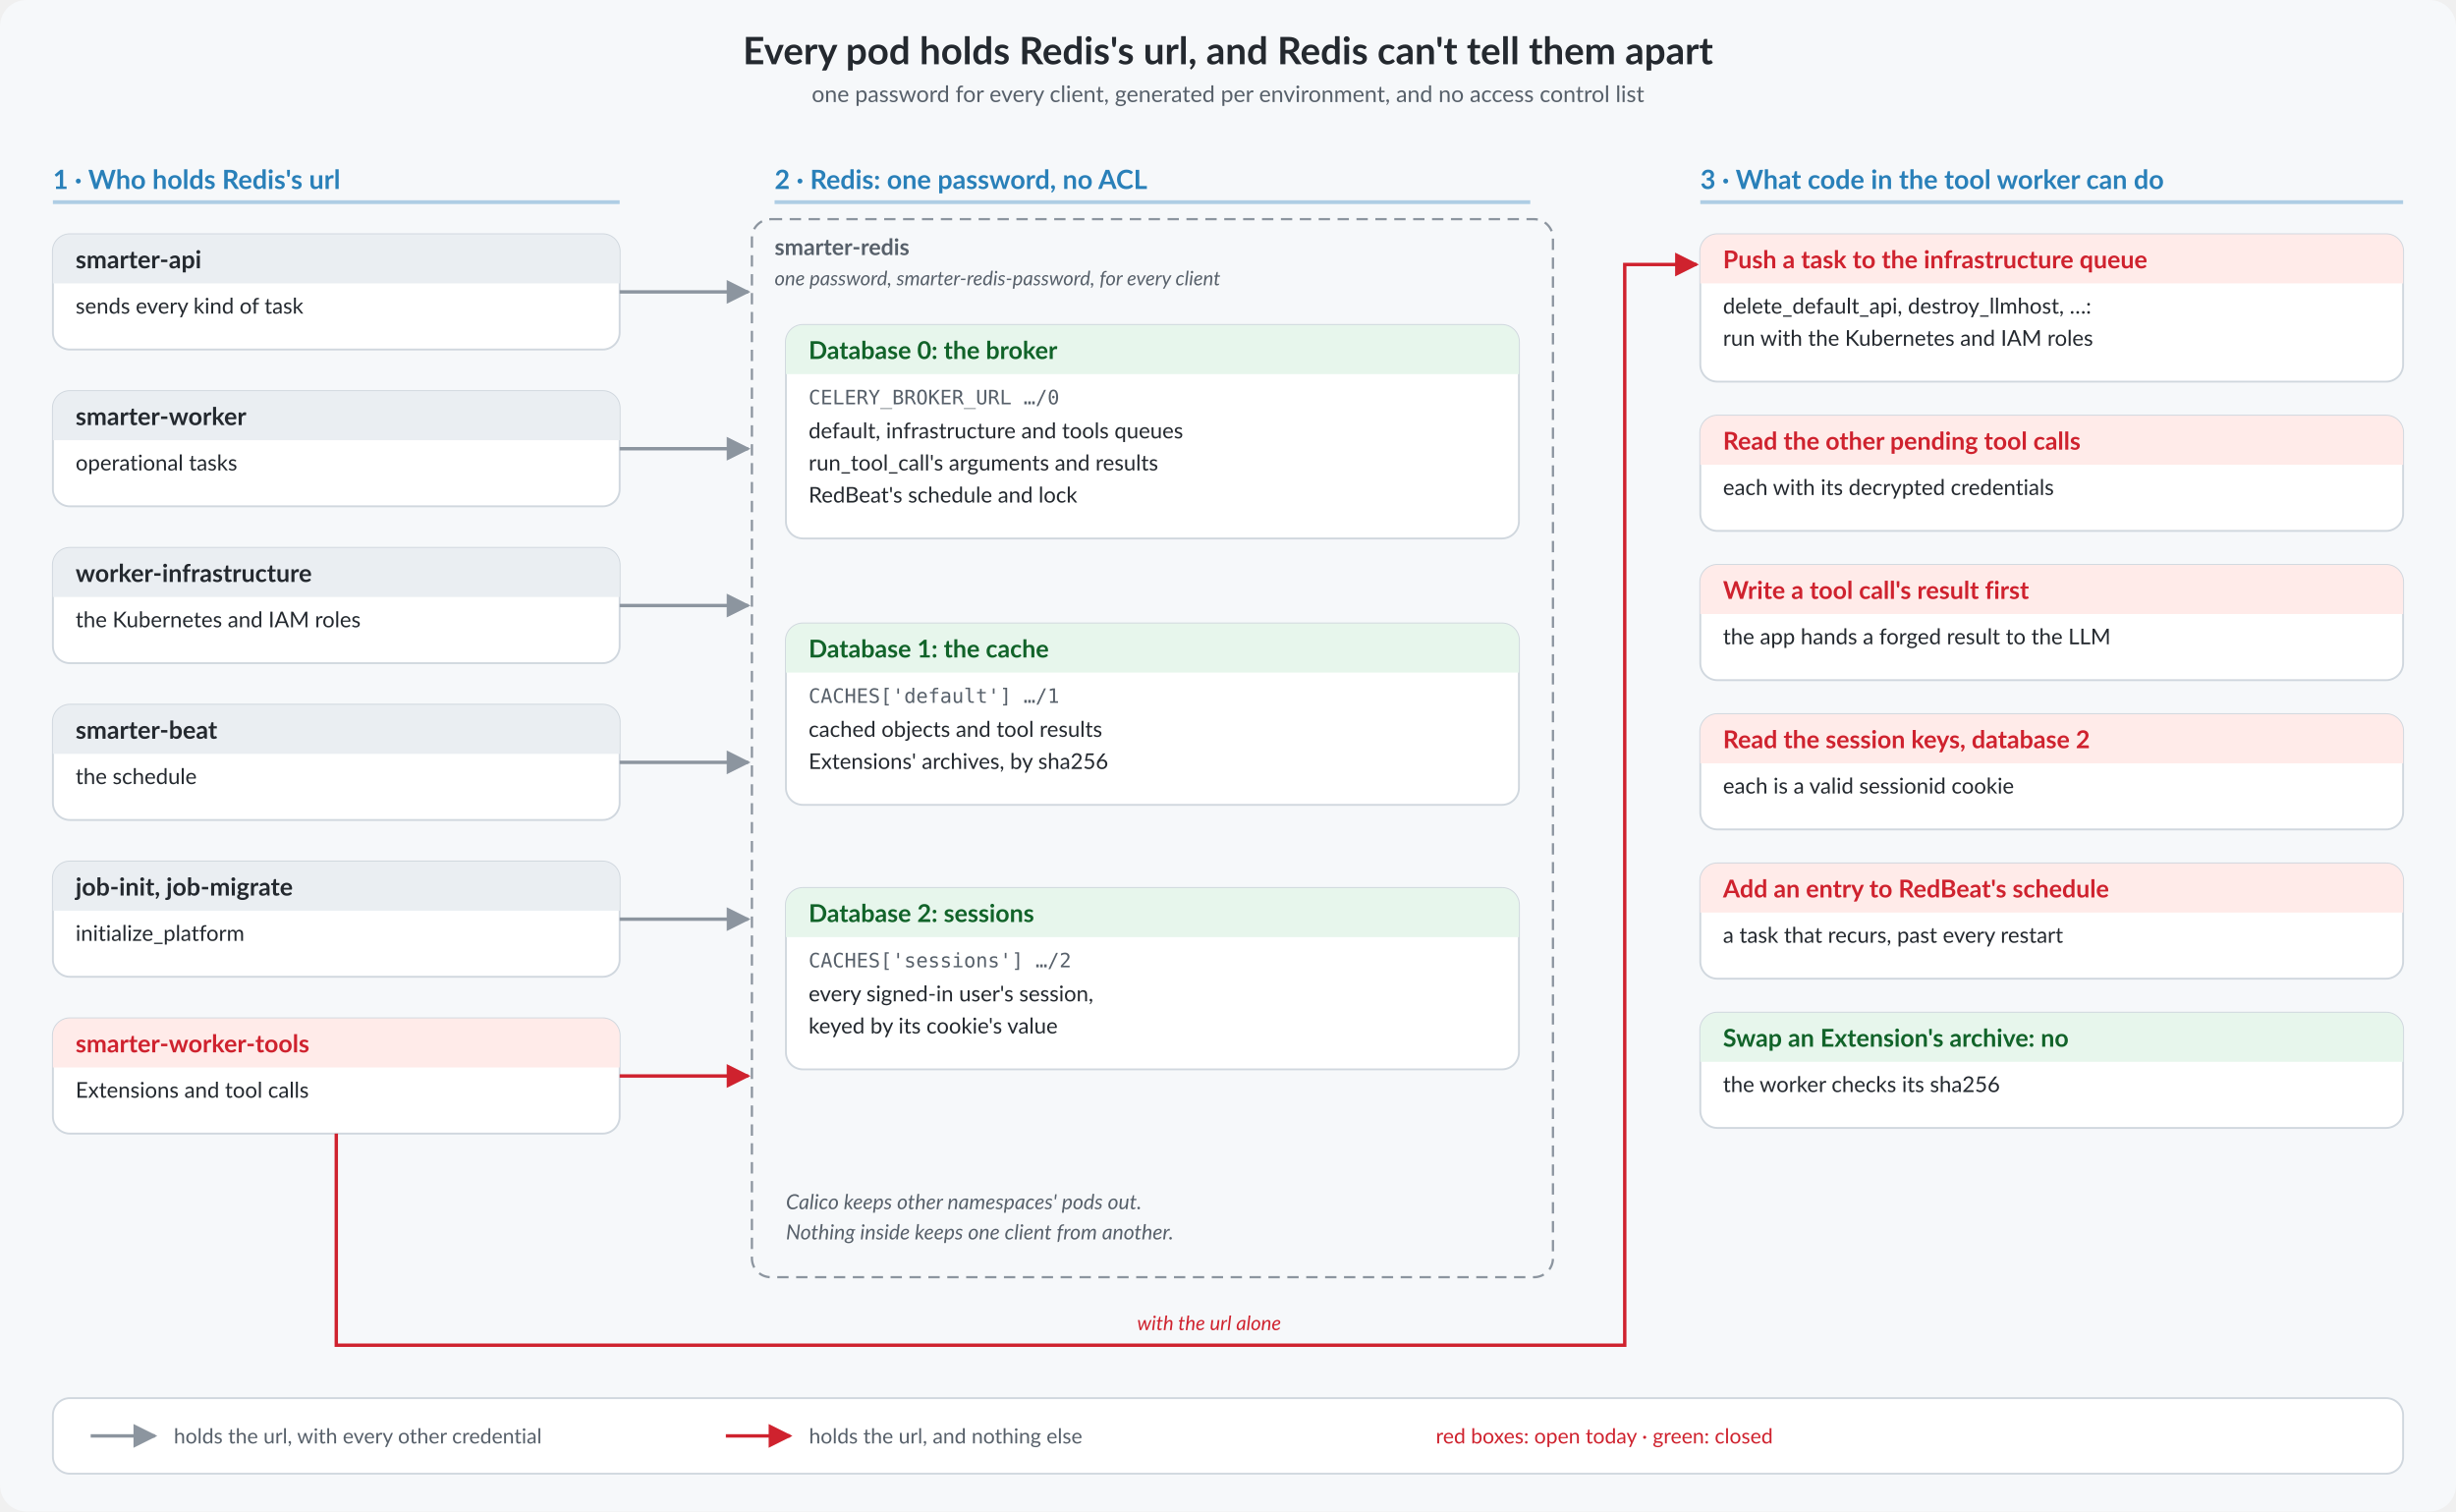
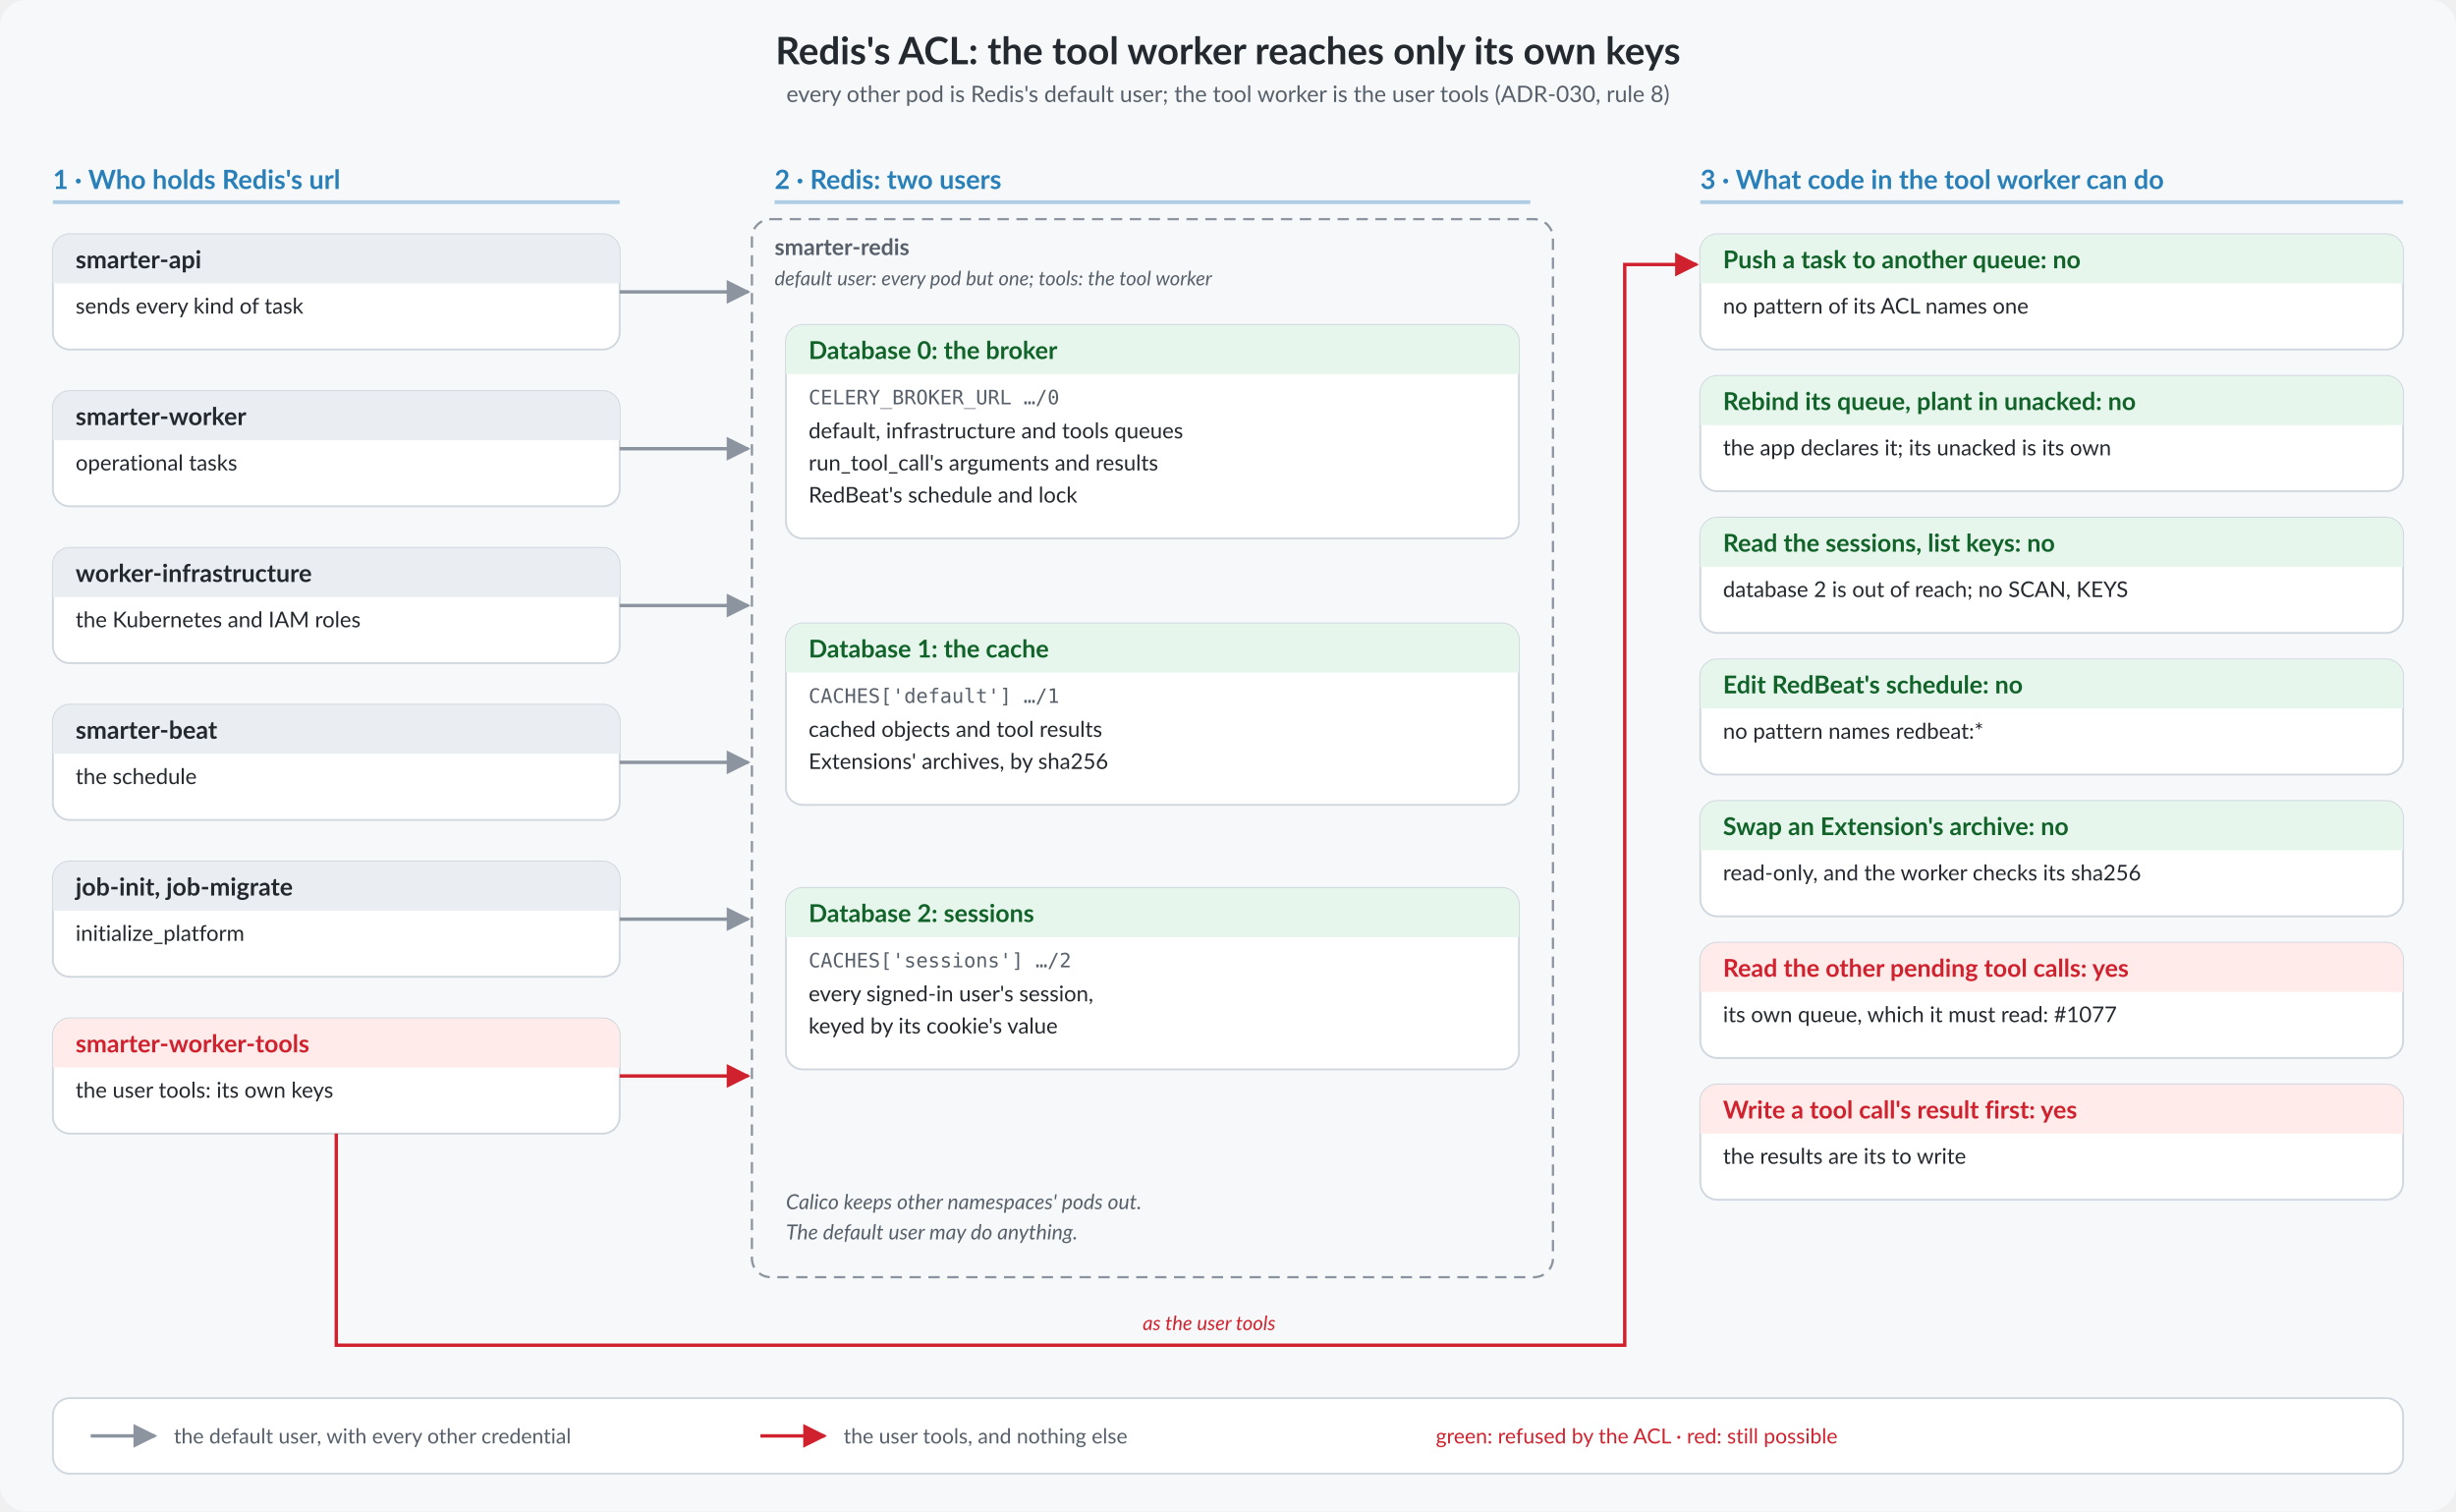
<svg xmlns="http://www.w3.org/2000/svg" viewBox="0 0 1300 800" width="1300" height="800" role="img" aria-labelledby="t d">
  <defs>
    <marker id="head" viewBox="0 0 10 10" refX="9" refY="5" markerWidth="7" markerHeight="7" orient="auto-start-reverse">
      <path d="M0,0 L10,5 L0,10 z" fill="#8C959F" />
    </marker>
    <marker id="head-green" viewBox="0 0 10 10" refX="9" refY="5" markerWidth="7" markerHeight="7" orient="auto-start-reverse">
      <path d="M0,0 L10,5 L0,10 z" fill="#1A7F37" />
    </marker>
    <marker id="head-red" viewBox="0 0 10 10" refX="9" refY="5" markerWidth="7" markerHeight="7" orient="auto-start-reverse">
      <path d="M0,0 L10,5 L0,10 z" fill="#CF222E" />
    </marker>
    <marker id="head-blue" viewBox="0 0 10 10" refX="9" refY="5" markerWidth="7" markerHeight="7" orient="auto-start-reverse">
      <path d="M0,0 L10,5 L0,10 z" fill="#2980B9" />
    </marker>
  </defs>
  <rect width="1300" height="800" rx="14" fill="#F6F8FA" />
-   <text x="650.0" y="34" font-family="Lato, 'Helvetica Neue', Arial, sans-serif" font-size="20" font-weight="bold" fill="#24292F" text-anchor="middle">Every pod holds Redis's url, and Redis can't tell them apart</text>
-   <text x="650.0" y="54" font-family="Lato, 'Helvetica Neue', Arial, sans-serif" font-size="12" font-weight="normal" fill="#57606A" text-anchor="middle">one password for every client, generated per environment, and no access control list</text>
+   <text x="650.0" y="34" font-family="Lato, 'Helvetica Neue', Arial, sans-serif" font-size="20" font-weight="bold" fill="#24292F" text-anchor="middle">Redis's ACL: the tool worker reaches only its own keys</text>
+   <text x="650.0" y="54" font-family="Lato, 'Helvetica Neue', Arial, sans-serif" font-size="12" font-weight="normal" fill="#57606A" text-anchor="middle">every other pod is Redis's default user; the tool worker is the user tools (ADR-030, rule 8)</text>
  <text x="28" y="100" font-family="Lato, 'Helvetica Neue', Arial, sans-serif" font-size="14" font-weight="bold" fill="#2980B9" text-anchor="start">1 · Who holds Redis's url</text>
  <rect x="28" y="106" width="300" height="2" fill="#2980B9" fill-opacity="0.35" />
  <rect x="28" y="124" width="300" height="61" rx="9" fill="#FFFFFF" stroke="#D0D7DE" />
  <path d="M28,133 a9,9 0 0 1 9,-9 h282 a9,9 0 0 1 9,9 v17 h-300 z" fill="#EAEEF2" />
  <text x="40" y="142" font-family="Lato, 'Helvetica Neue', Arial, sans-serif" font-size="13" font-weight="bold" fill="#24292F" text-anchor="start">smarter-api</text>
  <text x="40" y="166" font-family="Lato, 'Helvetica Neue', Arial, sans-serif" font-size="11.5" font-weight="normal" fill="#24292F" text-anchor="start">sends every kind of task</text>
  <rect x="28" y="207" width="300" height="61" rx="9" fill="#FFFFFF" stroke="#D0D7DE" />
  <path d="M28,216 a9,9 0 0 1 9,-9 h282 a9,9 0 0 1 9,9 v17 h-300 z" fill="#EAEEF2" />
  <text x="40" y="225" font-family="Lato, 'Helvetica Neue', Arial, sans-serif" font-size="13" font-weight="bold" fill="#24292F" text-anchor="start">smarter-worker</text>
  <text x="40" y="249" font-family="Lato, 'Helvetica Neue', Arial, sans-serif" font-size="11.5" font-weight="normal" fill="#24292F" text-anchor="start">operational tasks</text>
  <rect x="28" y="290" width="300" height="61" rx="9" fill="#FFFFFF" stroke="#D0D7DE" />
  <path d="M28,299 a9,9 0 0 1 9,-9 h282 a9,9 0 0 1 9,9 v17 h-300 z" fill="#EAEEF2" />
  <text x="40" y="308" font-family="Lato, 'Helvetica Neue', Arial, sans-serif" font-size="13" font-weight="bold" fill="#24292F" text-anchor="start">worker-infrastructure</text>
  <text x="40" y="332" font-family="Lato, 'Helvetica Neue', Arial, sans-serif" font-size="11.5" font-weight="normal" fill="#24292F" text-anchor="start">the Kubernetes and IAM roles</text>
  <rect x="28" y="373" width="300" height="61" rx="9" fill="#FFFFFF" stroke="#D0D7DE" />
  <path d="M28,382 a9,9 0 0 1 9,-9 h282 a9,9 0 0 1 9,9 v17 h-300 z" fill="#EAEEF2" />
  <text x="40" y="391" font-family="Lato, 'Helvetica Neue', Arial, sans-serif" font-size="13" font-weight="bold" fill="#24292F" text-anchor="start">smarter-beat</text>
  <text x="40" y="415" font-family="Lato, 'Helvetica Neue', Arial, sans-serif" font-size="11.5" font-weight="normal" fill="#24292F" text-anchor="start">the schedule</text>
  <rect x="28" y="456" width="300" height="61" rx="9" fill="#FFFFFF" stroke="#D0D7DE" />
  <path d="M28,465 a9,9 0 0 1 9,-9 h282 a9,9 0 0 1 9,9 v17 h-300 z" fill="#EAEEF2" />
  <text x="40" y="474" font-family="Lato, 'Helvetica Neue', Arial, sans-serif" font-size="13" font-weight="bold" fill="#24292F" text-anchor="start">job-init, job-migrate</text>
  <text x="40" y="498" font-family="Lato, 'Helvetica Neue', Arial, sans-serif" font-size="11.5" font-weight="normal" fill="#24292F" text-anchor="start">initialize_platform</text>
  <rect x="28" y="539" width="300" height="61" rx="9" fill="#FFFFFF" stroke="#D0D7DE" />
  <path d="M28,548 a9,9 0 0 1 9,-9 h282 a9,9 0 0 1 9,9 v17 h-300 z" fill="#FFEBE9" />
  <text x="40" y="557" font-family="Lato, 'Helvetica Neue', Arial, sans-serif" font-size="13" font-weight="bold" fill="#CF222E" text-anchor="start">smarter-worker-tools</text>
-   <text x="40" y="581" font-family="Lato, 'Helvetica Neue', Arial, sans-serif" font-size="11.5" font-weight="normal" fill="#24292F" text-anchor="start">Extensions and tool calls</text>
-   <text x="410" y="100" font-family="Lato, 'Helvetica Neue', Arial, sans-serif" font-size="14" font-weight="bold" fill="#2980B9" text-anchor="start">2 · Redis: one password, no ACL</text>
+   <text x="40" y="581" font-family="Lato, 'Helvetica Neue', Arial, sans-serif" font-size="11.5" font-weight="normal" fill="#24292F" text-anchor="start">the user tools: its own keys</text>
+   <text x="410" y="100" font-family="Lato, 'Helvetica Neue', Arial, sans-serif" font-size="14" font-weight="bold" fill="#2980B9" text-anchor="start">2 · Redis: two users</text>
  <rect x="410" y="106" width="400" height="2" fill="#2980B9" fill-opacity="0.35" />
  <rect x="398" y="116" width="424" height="560" rx="10" fill="none" stroke="#8C959F" stroke-width="1.2" stroke-dasharray="6 4" />
  <text x="410" y="135" font-family="Lato, 'Helvetica Neue', Arial, sans-serif" font-size="12" font-weight="bold" fill="#57606A" text-anchor="start">smarter-redis</text>
-   <text x="410" y="151" font-family="Lato, 'Helvetica Neue', Arial, sans-serif" font-size="10.5" font-weight="normal" fill="#57606A" text-anchor="start" font-style="italic">one password, smarter-redis-password, for every client</text>
+   <text x="410" y="151" font-family="Lato, 'Helvetica Neue', Arial, sans-serif" font-size="10.5" font-weight="normal" fill="#57606A" text-anchor="start" font-style="italic">default user: every pod but one; tools: the tool worker</text>
  <rect x="416" y="172" width="388" height="113" rx="9" fill="#FFFFFF" stroke="#D0D7DE" />
  <path d="M416,181 a9,9 0 0 1 9,-9 h370 a9,9 0 0 1 9,9 v17 h-388 z" fill="#E7F6EC" />
  <text x="428" y="190" font-family="Lato, 'Helvetica Neue', Arial, sans-serif" font-size="13" font-weight="bold" fill="#116329" text-anchor="start">Database 0: the broker</text>
  <text x="428" y="214" font-family="SFMono-Regular, Menlo, Consolas, monospace" font-size="10.5" font-weight="normal" fill="#57606A" text-anchor="start">CELERY_BROKER_URL …/0</text>
  <text x="428" y="232" font-family="Lato, 'Helvetica Neue', Arial, sans-serif" font-size="11.5" font-weight="normal" fill="#24292F" text-anchor="start">default, infrastructure and tools queues</text>
  <text x="428" y="249" font-family="Lato, 'Helvetica Neue', Arial, sans-serif" font-size="11.5" font-weight="normal" fill="#24292F" text-anchor="start">run_tool_call's arguments and results</text>
  <text x="428" y="266" font-family="Lato, 'Helvetica Neue', Arial, sans-serif" font-size="11.5" font-weight="normal" fill="#24292F" text-anchor="start">RedBeat's schedule and lock</text>
  <rect x="416" y="330" width="388" height="96" rx="9" fill="#FFFFFF" stroke="#D0D7DE" />
  <path d="M416,339 a9,9 0 0 1 9,-9 h370 a9,9 0 0 1 9,9 v17 h-388 z" fill="#E7F6EC" />
  <text x="428" y="348" font-family="Lato, 'Helvetica Neue', Arial, sans-serif" font-size="13" font-weight="bold" fill="#116329" text-anchor="start">Database 1: the cache</text>
  <text x="428" y="372" font-family="SFMono-Regular, Menlo, Consolas, monospace" font-size="10.5" font-weight="normal" fill="#57606A" text-anchor="start">CACHES['default'] …/1</text>
  <text x="428" y="390" font-family="Lato, 'Helvetica Neue', Arial, sans-serif" font-size="11.5" font-weight="normal" fill="#24292F" text-anchor="start">cached objects and tool results</text>
  <text x="428" y="407" font-family="Lato, 'Helvetica Neue', Arial, sans-serif" font-size="11.5" font-weight="normal" fill="#24292F" text-anchor="start">Extensions' archives, by sha256</text>
  <rect x="416" y="470" width="388" height="96" rx="9" fill="#FFFFFF" stroke="#D0D7DE" />
  <path d="M416,479 a9,9 0 0 1 9,-9 h370 a9,9 0 0 1 9,9 v17 h-388 z" fill="#E7F6EC" />
  <text x="428" y="488" font-family="Lato, 'Helvetica Neue', Arial, sans-serif" font-size="13" font-weight="bold" fill="#116329" text-anchor="start">Database 2: sessions</text>
  <text x="428" y="512" font-family="SFMono-Regular, Menlo, Consolas, monospace" font-size="10.5" font-weight="normal" fill="#57606A" text-anchor="start">CACHES['sessions'] …/2</text>
  <text x="428" y="530" font-family="Lato, 'Helvetica Neue', Arial, sans-serif" font-size="11.5" font-weight="normal" fill="#24292F" text-anchor="start">every signed-in user's session,</text>
  <text x="428" y="547" font-family="Lato, 'Helvetica Neue', Arial, sans-serif" font-size="11.5" font-weight="normal" fill="#24292F" text-anchor="start">keyed by its cookie's value</text>
  <text x="416" y="640" font-family="Lato, 'Helvetica Neue', Arial, sans-serif" font-size="11" font-weight="normal" fill="#57606A" text-anchor="start" font-style="italic">Calico keeps other namespaces' pods out.</text>
-   <text x="416" y="656" font-family="Lato, 'Helvetica Neue', Arial, sans-serif" font-size="11" font-weight="normal" fill="#57606A" text-anchor="start" font-style="italic">Nothing inside keeps one client from another.</text>
+   <text x="416" y="656" font-family="Lato, 'Helvetica Neue', Arial, sans-serif" font-size="11" font-weight="normal" fill="#57606A" text-anchor="start" font-style="italic">The default user may do anything.</text>
  <path d="M328,154.5 L396,154.5" fill="none" stroke="#8C959F" stroke-width="1.8" marker-end="url(#head)" />
  <path d="M328,237.5 L396,237.5" fill="none" stroke="#8C959F" stroke-width="1.8" marker-end="url(#head)" />
  <path d="M328,320.5 L396,320.5" fill="none" stroke="#8C959F" stroke-width="1.8" marker-end="url(#head)" />
  <path d="M328,403.5 L396,403.5" fill="none" stroke="#8C959F" stroke-width="1.8" marker-end="url(#head)" />
  <path d="M328,486.5 L396,486.5" fill="none" stroke="#8C959F" stroke-width="1.8" marker-end="url(#head)" />
  <path d="M328,569.5 L396,569.5" fill="none" stroke="#CF222E" stroke-width="1.8" marker-end="url(#head-red)" />
  <text x="900" y="100" font-family="Lato, 'Helvetica Neue', Arial, sans-serif" font-size="14" font-weight="bold" fill="#2980B9" text-anchor="start">3 · What code in the tool worker can do</text>
  <rect x="900" y="106" width="372" height="2" fill="#2980B9" fill-opacity="0.35" />
-   <rect x="900" y="124" width="372" height="78" rx="9" fill="#FFFFFF" stroke="#D0D7DE" />
-   <path d="M900,133 a9,9 0 0 1 9,-9 h354 a9,9 0 0 1 9,9 v17 h-372 z" fill="#FFEBE9" />
-   <text x="912" y="142" font-family="Lato, 'Helvetica Neue', Arial, sans-serif" font-size="13" font-weight="bold" fill="#CF222E" text-anchor="start">Push a task to the infrastructure queue</text>
-   <text x="912" y="166" font-family="Lato, 'Helvetica Neue', Arial, sans-serif" font-size="11.5" font-weight="normal" fill="#24292F" text-anchor="start">delete_default_api, destroy_llmhost, …:</text>
-   <text x="912" y="183" font-family="Lato, 'Helvetica Neue', Arial, sans-serif" font-size="11.5" font-weight="normal" fill="#24292F" text-anchor="start">run with the Kubernetes and IAM roles</text>
-   <rect x="900" y="220" width="372" height="61" rx="9" fill="#FFFFFF" stroke="#D0D7DE" />
-   <path d="M900,229 a9,9 0 0 1 9,-9 h354 a9,9 0 0 1 9,9 v17 h-372 z" fill="#FFEBE9" />
-   <text x="912" y="238" font-family="Lato, 'Helvetica Neue', Arial, sans-serif" font-size="13" font-weight="bold" fill="#CF222E" text-anchor="start">Read the other pending tool calls</text>
-   <text x="912" y="262" font-family="Lato, 'Helvetica Neue', Arial, sans-serif" font-size="11.5" font-weight="normal" fill="#24292F" text-anchor="start">each with its decrypted credentials</text>
-   <rect x="900" y="299" width="372" height="61" rx="9" fill="#FFFFFF" stroke="#D0D7DE" />
-   <path d="M900,308 a9,9 0 0 1 9,-9 h354 a9,9 0 0 1 9,9 v17 h-372 z" fill="#FFEBE9" />
-   <text x="912" y="317" font-family="Lato, 'Helvetica Neue', Arial, sans-serif" font-size="13" font-weight="bold" fill="#CF222E" text-anchor="start">Write a tool call's result first</text>
-   <text x="912" y="341" font-family="Lato, 'Helvetica Neue', Arial, sans-serif" font-size="11.5" font-weight="normal" fill="#24292F" text-anchor="start">the app hands a forged result to the LLM</text>
-   <rect x="900" y="378" width="372" height="61" rx="9" fill="#FFFFFF" stroke="#D0D7DE" />
-   <path d="M900,387 a9,9 0 0 1 9,-9 h354 a9,9 0 0 1 9,9 v17 h-372 z" fill="#FFEBE9" />
-   <text x="912" y="396" font-family="Lato, 'Helvetica Neue', Arial, sans-serif" font-size="13" font-weight="bold" fill="#CF222E" text-anchor="start">Read the session keys, database 2</text>
-   <text x="912" y="420" font-family="Lato, 'Helvetica Neue', Arial, sans-serif" font-size="11.5" font-weight="normal" fill="#24292F" text-anchor="start">each is a valid sessionid cookie</text>
-   <rect x="900" y="457" width="372" height="61" rx="9" fill="#FFFFFF" stroke="#D0D7DE" />
-   <path d="M900,466 a9,9 0 0 1 9,-9 h354 a9,9 0 0 1 9,9 v17 h-372 z" fill="#FFEBE9" />
-   <text x="912" y="475" font-family="Lato, 'Helvetica Neue', Arial, sans-serif" font-size="13" font-weight="bold" fill="#CF222E" text-anchor="start">Add an entry to RedBeat's schedule</text>
-   <text x="912" y="499" font-family="Lato, 'Helvetica Neue', Arial, sans-serif" font-size="11.5" font-weight="normal" fill="#24292F" text-anchor="start">a task that recurs, past every restart</text>
-   <rect x="900" y="536" width="372" height="61" rx="9" fill="#FFFFFF" stroke="#D0D7DE" />
-   <path d="M900,545 a9,9 0 0 1 9,-9 h354 a9,9 0 0 1 9,9 v17 h-372 z" fill="#E7F6EC" />
-   <text x="912" y="554" font-family="Lato, 'Helvetica Neue', Arial, sans-serif" font-size="13" font-weight="bold" fill="#116329" text-anchor="start">Swap an Extension's archive: no</text>
-   <text x="912" y="578" font-family="Lato, 'Helvetica Neue', Arial, sans-serif" font-size="11.5" font-weight="normal" fill="#24292F" text-anchor="start">the worker checks its sha256</text>
+   <rect x="900" y="124" width="372" height="61" rx="9" fill="#FFFFFF" stroke="#D0D7DE" />
+   <path d="M900,133 a9,9 0 0 1 9,-9 h354 a9,9 0 0 1 9,9 v17 h-372 z" fill="#E7F6EC" />
+   <text x="912" y="142" font-family="Lato, 'Helvetica Neue', Arial, sans-serif" font-size="13" font-weight="bold" fill="#116329" text-anchor="start">Push a task to another queue: no</text>
+   <text x="912" y="166" font-family="Lato, 'Helvetica Neue', Arial, sans-serif" font-size="11.5" font-weight="normal" fill="#24292F" text-anchor="start">no pattern of its ACL names one</text>
+   <rect x="900" y="199" width="372" height="61" rx="9" fill="#FFFFFF" stroke="#D0D7DE" />
+   <path d="M900,208 a9,9 0 0 1 9,-9 h354 a9,9 0 0 1 9,9 v17 h-372 z" fill="#E7F6EC" />
+   <text x="912" y="217" font-family="Lato, 'Helvetica Neue', Arial, sans-serif" font-size="13" font-weight="bold" fill="#116329" text-anchor="start">Rebind its queue, plant in unacked: no</text>
+   <text x="912" y="241" font-family="Lato, 'Helvetica Neue', Arial, sans-serif" font-size="11.5" font-weight="normal" fill="#24292F" text-anchor="start">the app declares it; its unacked is its own</text>
+   <rect x="900" y="274" width="372" height="61" rx="9" fill="#FFFFFF" stroke="#D0D7DE" />
+   <path d="M900,283 a9,9 0 0 1 9,-9 h354 a9,9 0 0 1 9,9 v17 h-372 z" fill="#E7F6EC" />
+   <text x="912" y="292" font-family="Lato, 'Helvetica Neue', Arial, sans-serif" font-size="13" font-weight="bold" fill="#116329" text-anchor="start">Read the sessions, list keys: no</text>
+   <text x="912" y="316" font-family="Lato, 'Helvetica Neue', Arial, sans-serif" font-size="11.5" font-weight="normal" fill="#24292F" text-anchor="start">database 2 is out of reach; no SCAN, KEYS</text>
+   <rect x="900" y="349" width="372" height="61" rx="9" fill="#FFFFFF" stroke="#D0D7DE" />
+   <path d="M900,358 a9,9 0 0 1 9,-9 h354 a9,9 0 0 1 9,9 v17 h-372 z" fill="#E7F6EC" />
+   <text x="912" y="367" font-family="Lato, 'Helvetica Neue', Arial, sans-serif" font-size="13" font-weight="bold" fill="#116329" text-anchor="start">Edit RedBeat's schedule: no</text>
+   <text x="912" y="391" font-family="Lato, 'Helvetica Neue', Arial, sans-serif" font-size="11.5" font-weight="normal" fill="#24292F" text-anchor="start">no pattern names redbeat:*</text>
+   <rect x="900" y="424" width="372" height="61" rx="9" fill="#FFFFFF" stroke="#D0D7DE" />
+   <path d="M900,433 a9,9 0 0 1 9,-9 h354 a9,9 0 0 1 9,9 v17 h-372 z" fill="#E7F6EC" />
+   <text x="912" y="442" font-family="Lato, 'Helvetica Neue', Arial, sans-serif" font-size="13" font-weight="bold" fill="#116329" text-anchor="start">Swap an Extension's archive: no</text>
+   <text x="912" y="466" font-family="Lato, 'Helvetica Neue', Arial, sans-serif" font-size="11.5" font-weight="normal" fill="#24292F" text-anchor="start">read-only, and the worker checks its sha256</text>
+   <rect x="900" y="499" width="372" height="61" rx="9" fill="#FFFFFF" stroke="#D0D7DE" />
+   <path d="M900,508 a9,9 0 0 1 9,-9 h354 a9,9 0 0 1 9,9 v17 h-372 z" fill="#FFEBE9" />
+   <text x="912" y="517" font-family="Lato, 'Helvetica Neue', Arial, sans-serif" font-size="13" font-weight="bold" fill="#CF222E" text-anchor="start">Read the other pending tool calls: yes</text>
+   <text x="912" y="541" font-family="Lato, 'Helvetica Neue', Arial, sans-serif" font-size="11.5" font-weight="normal" fill="#24292F" text-anchor="start">its own queue, which it must read: #1077</text>
+   <rect x="900" y="574" width="372" height="61" rx="9" fill="#FFFFFF" stroke="#D0D7DE" />
+   <path d="M900,583 a9,9 0 0 1 9,-9 h354 a9,9 0 0 1 9,9 v17 h-372 z" fill="#FFEBE9" />
+   <text x="912" y="592" font-family="Lato, 'Helvetica Neue', Arial, sans-serif" font-size="13" font-weight="bold" fill="#CF222E" text-anchor="start">Write a tool call's result first: yes</text>
+   <text x="912" y="616" font-family="Lato, 'Helvetica Neue', Arial, sans-serif" font-size="11.5" font-weight="normal" fill="#24292F" text-anchor="start">the results are its to write</text>
  <path d="M178.0,600 L178.0,712 L860,712 L860,140 L898,140" fill="none" stroke="#CF222E" stroke-width="1.8" marker-end="url(#head-red)" />
-   <text x="640" y="704" font-family="Lato, 'Helvetica Neue', Arial, sans-serif" font-size="10.5" font-weight="normal" fill="#CF222E" text-anchor="middle" font-style="italic">with the url alone</text>
+   <text x="640" y="704" font-family="Lato, 'Helvetica Neue', Arial, sans-serif" font-size="10.5" font-weight="normal" fill="#CF222E" text-anchor="middle" font-style="italic">as the user tools</text>
  <rect x="28" y="740" width="1244" height="40" rx="9" fill="#FFFFFF" stroke="#D0D7DE" />
  <path d="M48,760 h34" stroke="#8C959F" stroke-width="1.8" marker-end="url(#head)" />
-   <text x="92" y="764" font-family="Lato, 'Helvetica Neue', Arial, sans-serif" font-size="11" font-weight="normal" fill="#57606A" text-anchor="start">holds the url, with every other credential</text>
-   <path d="M384.2,760 h34" stroke="#CF222E" stroke-width="1.8" marker-end="url(#head-red)" />
-   <text x="428.2" y="764" font-family="Lato, 'Helvetica Neue', Arial, sans-serif" font-size="11" font-weight="normal" fill="#57606A" text-anchor="start">holds the url, and nothing else</text>
-   <text x="760" y="764" font-family="Lato, 'Helvetica Neue', Arial, sans-serif" font-size="11" font-weight="normal" fill="#CF222E" text-anchor="start">red boxes: open today · green: closed</text>
+   <text x="92" y="764" font-family="Lato, 'Helvetica Neue', Arial, sans-serif" font-size="11" font-weight="normal" fill="#57606A" text-anchor="start">the default user, with every other credential</text>
+   <path d="M402.5,760 h34" stroke="#CF222E" stroke-width="1.8" marker-end="url(#head-red)" />
+   <text x="446.5" y="764" font-family="Lato, 'Helvetica Neue', Arial, sans-serif" font-size="11" font-weight="normal" fill="#57606A" text-anchor="start">the user tools, and nothing else</text>
+   <text x="760" y="764" font-family="Lato, 'Helvetica Neue', Arial, sans-serif" font-size="11" font-weight="normal" fill="#CF222E" text-anchor="start">green: refused by the ACL · red: still possible</text>
</svg>
